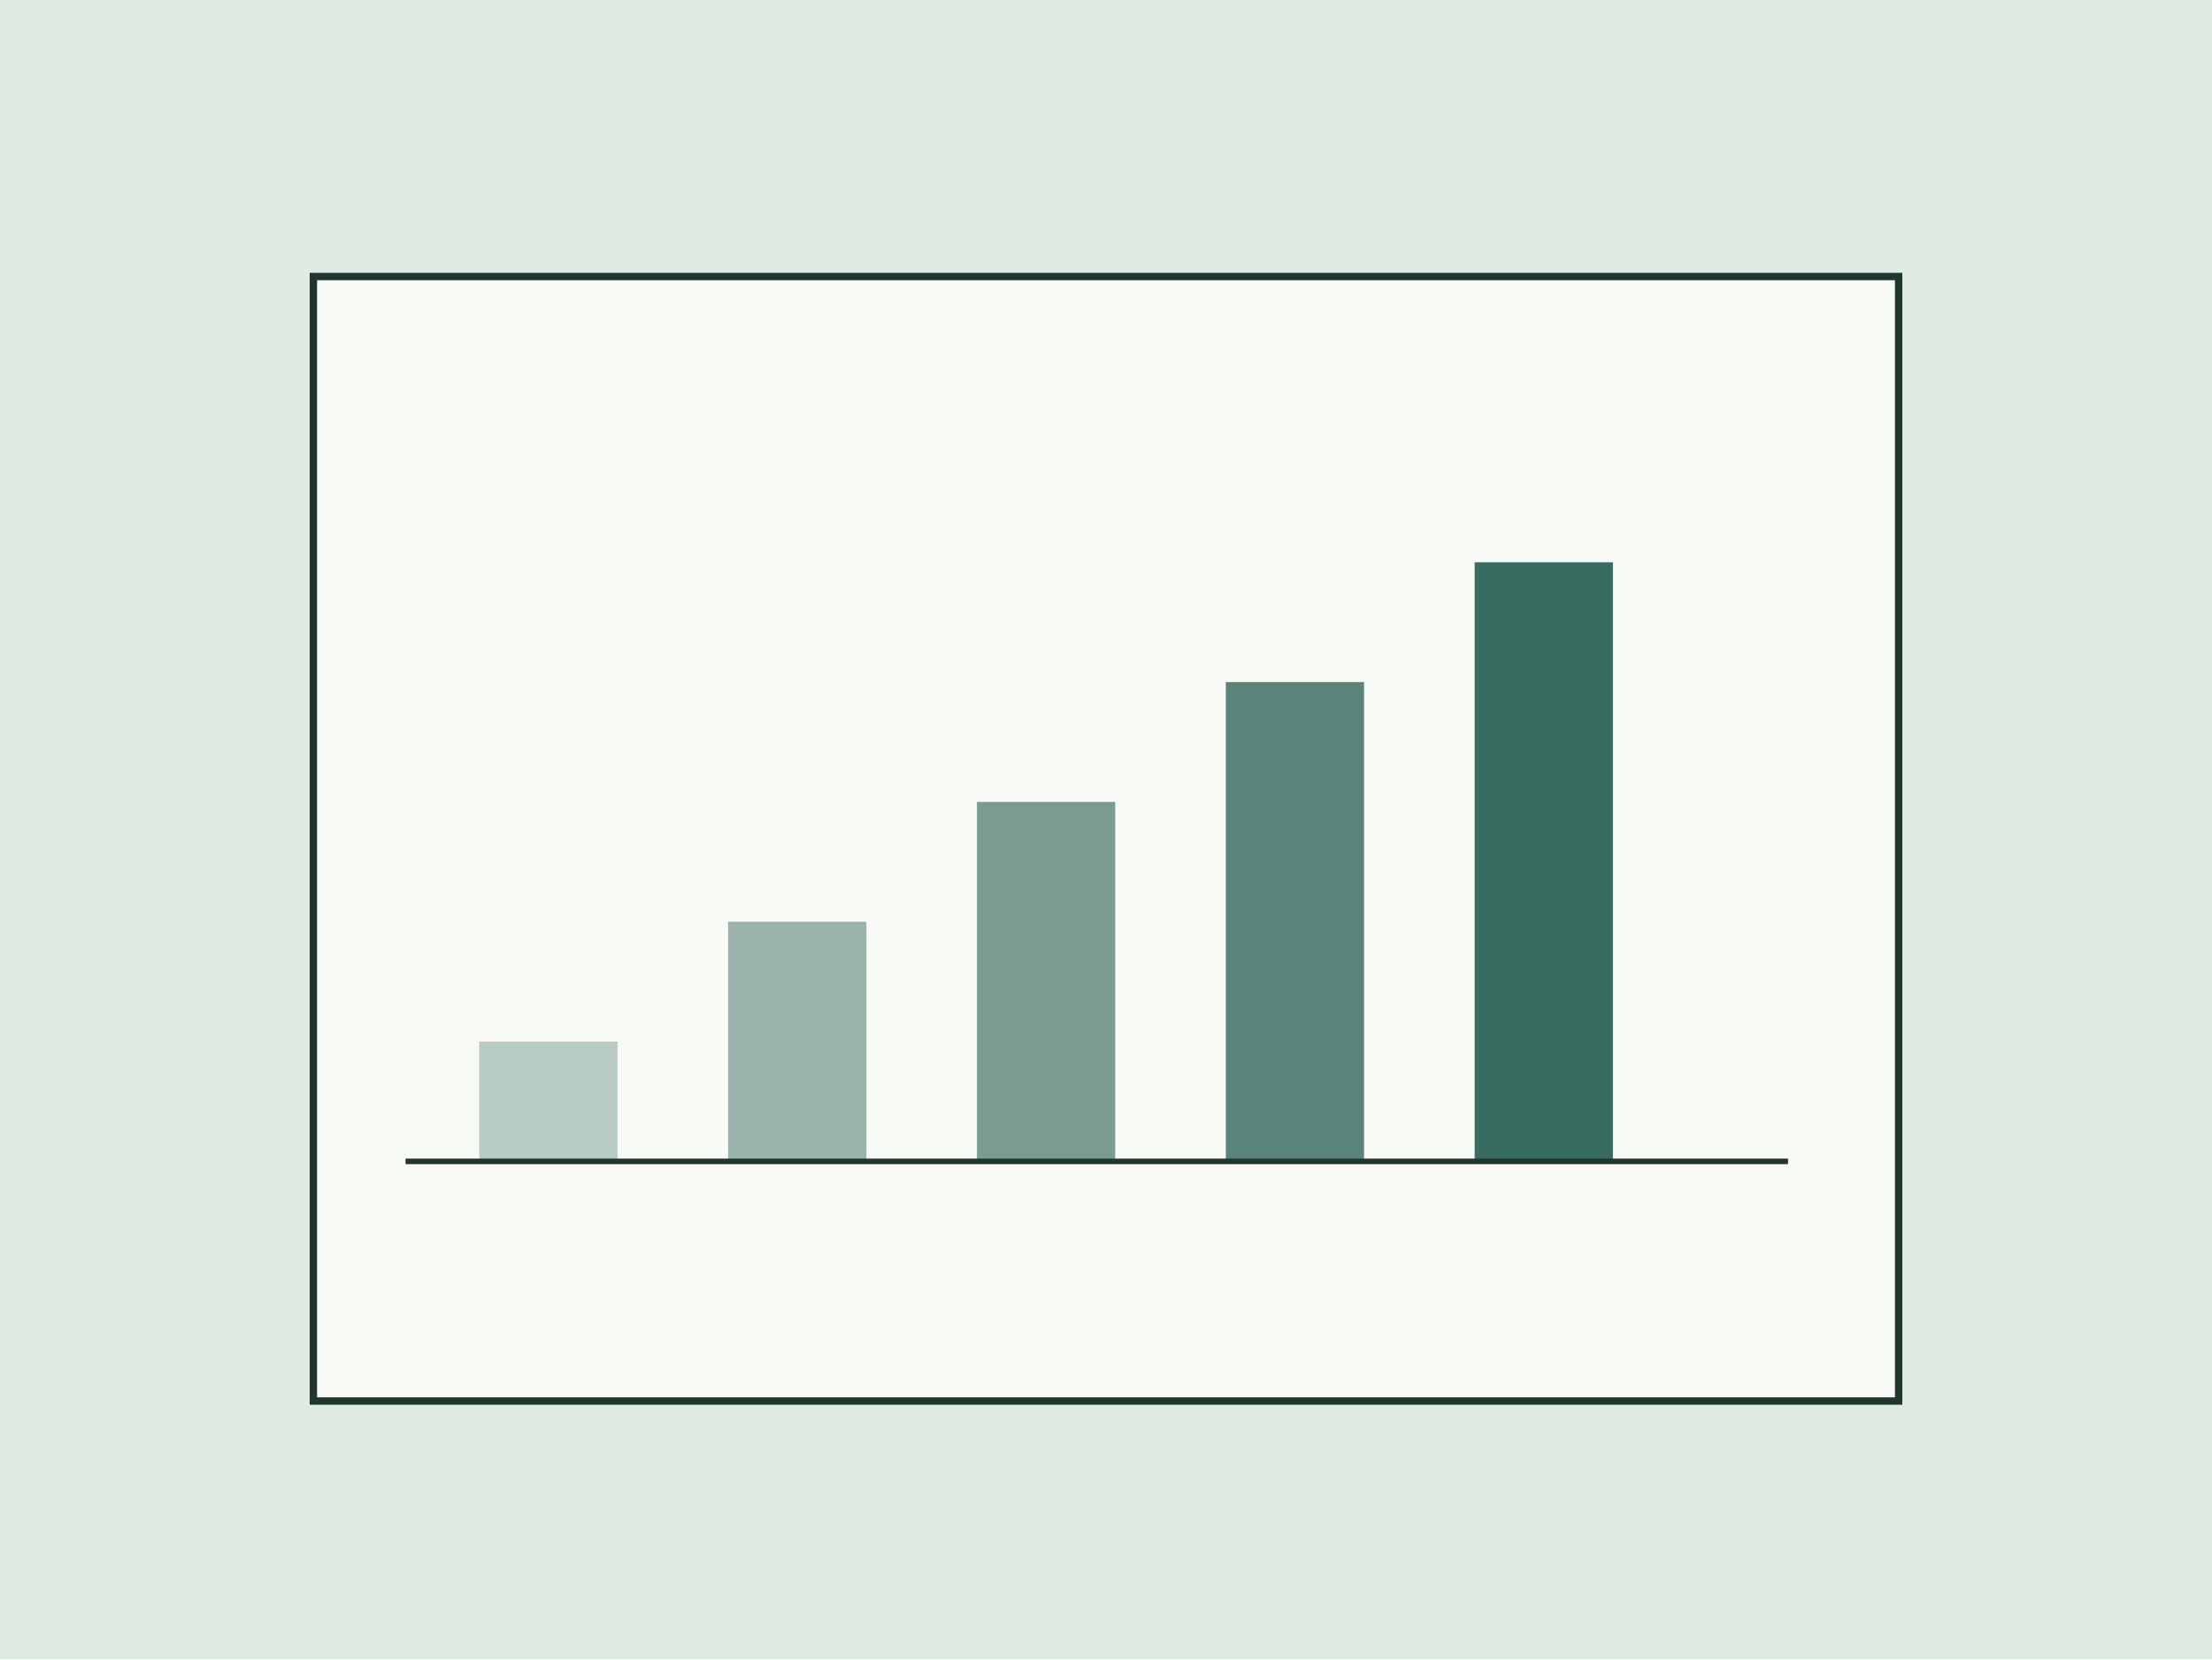
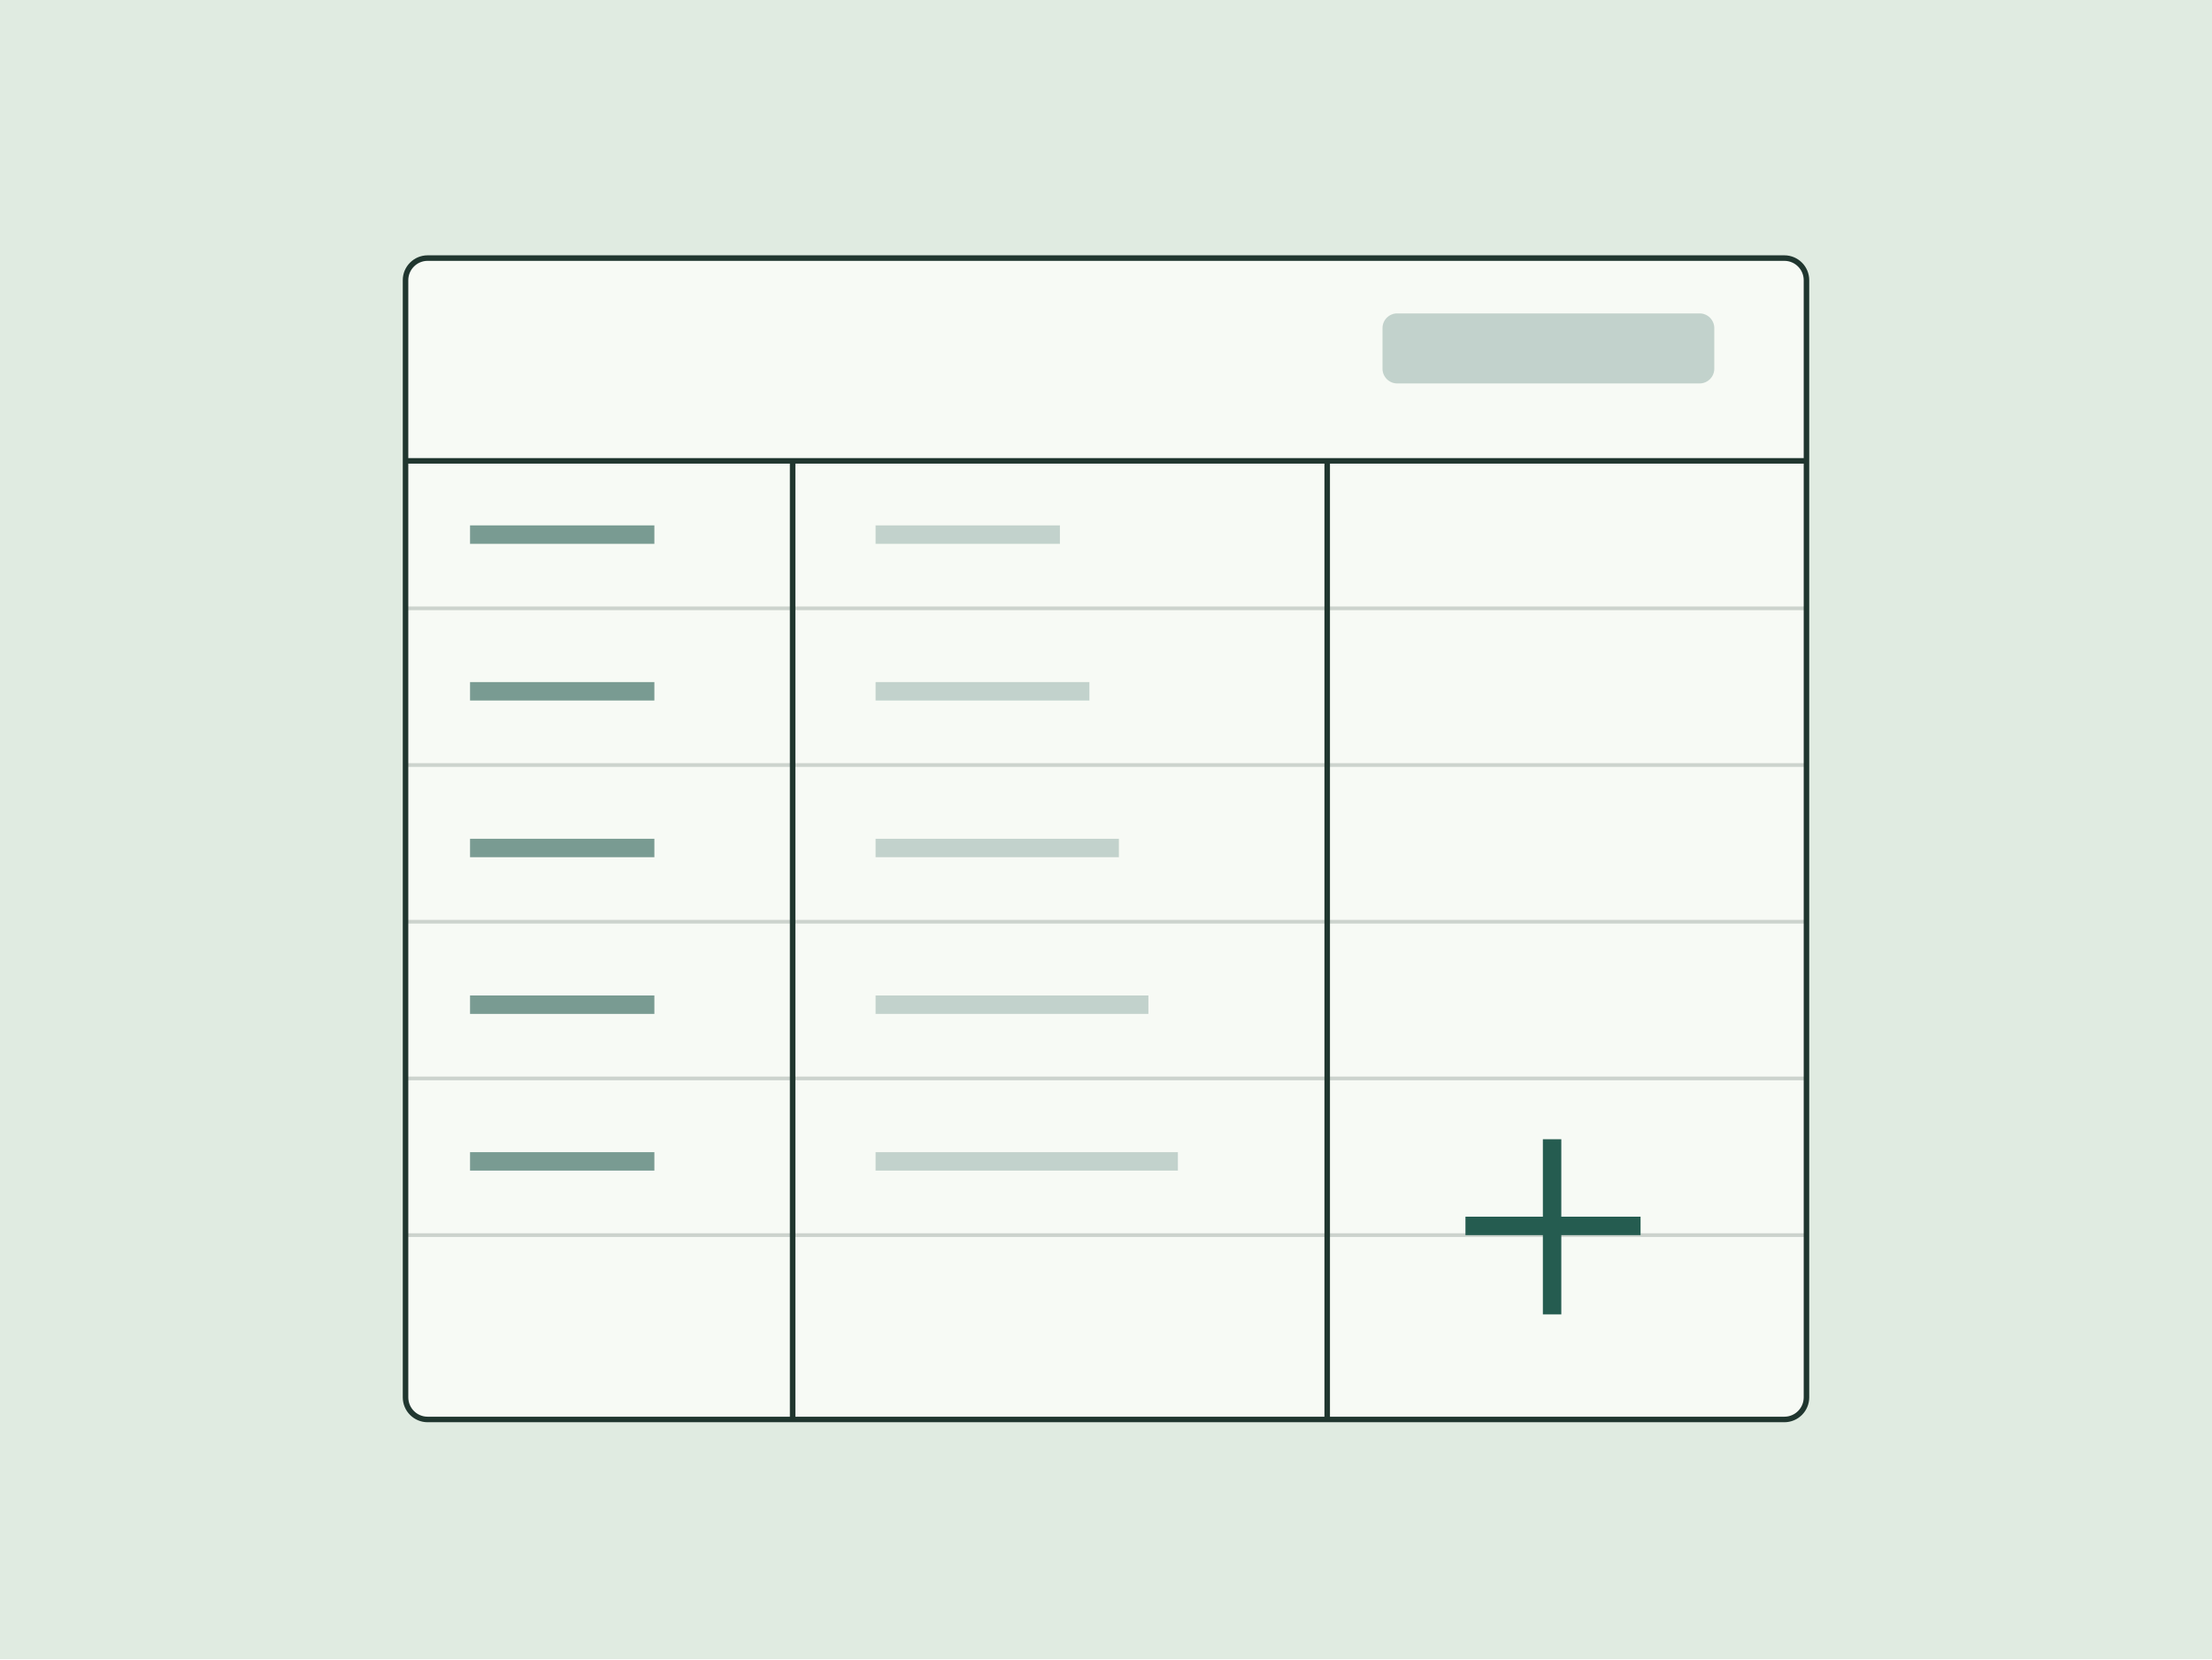
<svg xmlns="http://www.w3.org/2000/svg" width="1200" height="900" viewBox="0 0 1200 900" role="img">
  <rect width="1200" height="900" fill="#e0ebe1" />
-   <rect x="170" y="150" width="860" height="610" fill="#f7faf5" stroke="#20362f" stroke-width="4" />
-   <rect x="260" y="565" width="75" height="65" fill="#255c50" opacity="0.3" />
-   <rect x="395" y="500" width="75" height="130" fill="#255c50" opacity="0.45" />
-   <rect x="530" y="435" width="75" height="195" fill="#255c50" opacity="0.6" />
-   <rect x="665" y="370" width="75" height="260" fill="#255c50" opacity="0.75" />
-   <rect x="800" y="305" width="75" height="325" fill="#255c50" opacity="0.9" />
-   <path d="M220 630H970" stroke="#20362f" stroke-width="3" />
+   <rect x="220" y="140" width="760" height="630" rx="12" fill="#f7faf5" stroke="#20362f" stroke-width="3" />
+   <path d="M220 250H980M430 250V770M720 250V770" stroke="#20362f" stroke-width="3" />
+   <rect x="750" y="170" width="180" height="38" rx="8" fill="#255c50" opacity=".25" />
+   <path d="M220 330H980" stroke="#20362f" opacity=".2" stroke-width="2" />
+   <rect x="255" y="285" width="100" height="10" fill="#255c50" opacity=".6" />
+   <rect x="475" y="285" width="100" height="10" fill="#255c50" opacity=".25" />
+   <path d="M220 415H980" stroke="#20362f" opacity=".2" stroke-width="2" />
+   <rect x="255" y="370" width="100" height="10" fill="#255c50" opacity=".6" />
+   <rect x="475" y="370" width="116" height="10" fill="#255c50" opacity=".25" />
+   <path d="M220 500H980" stroke="#20362f" opacity=".2" stroke-width="2" />
+   <rect x="255" y="455" width="100" height="10" fill="#255c50" opacity=".6" />
+   <rect x="475" y="455" width="132" height="10" fill="#255c50" opacity=".25" />
+   <path d="M220 585H980" stroke="#20362f" opacity=".2" stroke-width="2" />
+   <rect x="255" y="540" width="100" height="10" fill="#255c50" opacity=".6" />
+   <rect x="475" y="540" width="148" height="10" fill="#255c50" opacity=".25" />
+   <path d="M220 670H980" stroke="#20362f" opacity=".2" stroke-width="2" />
+   <rect x="255" y="625" width="100" height="10" fill="#255c50" opacity=".6" />
+   <rect x="475" y="625" width="164" height="10" fill="#255c50" opacity=".25" />
+   <path d="M795 665H890M842 618V713" stroke="#255c50" stroke-width="10" />
</svg>
